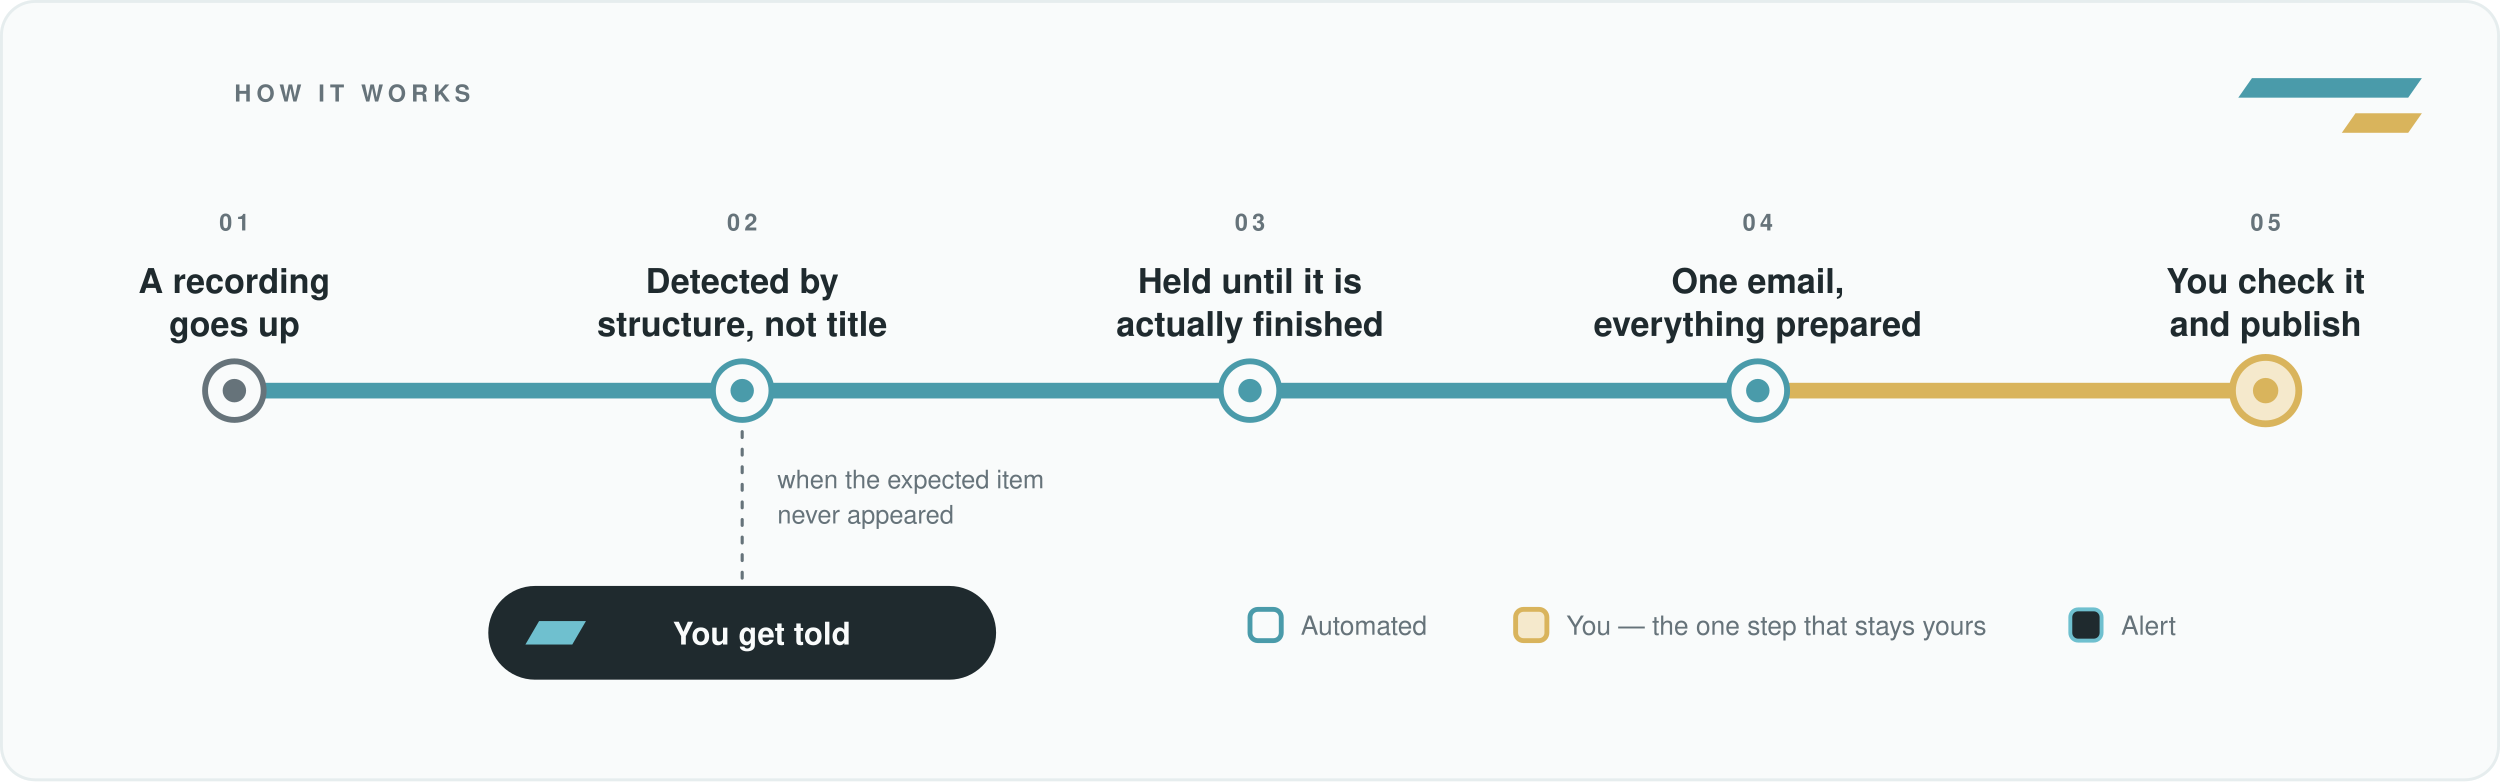
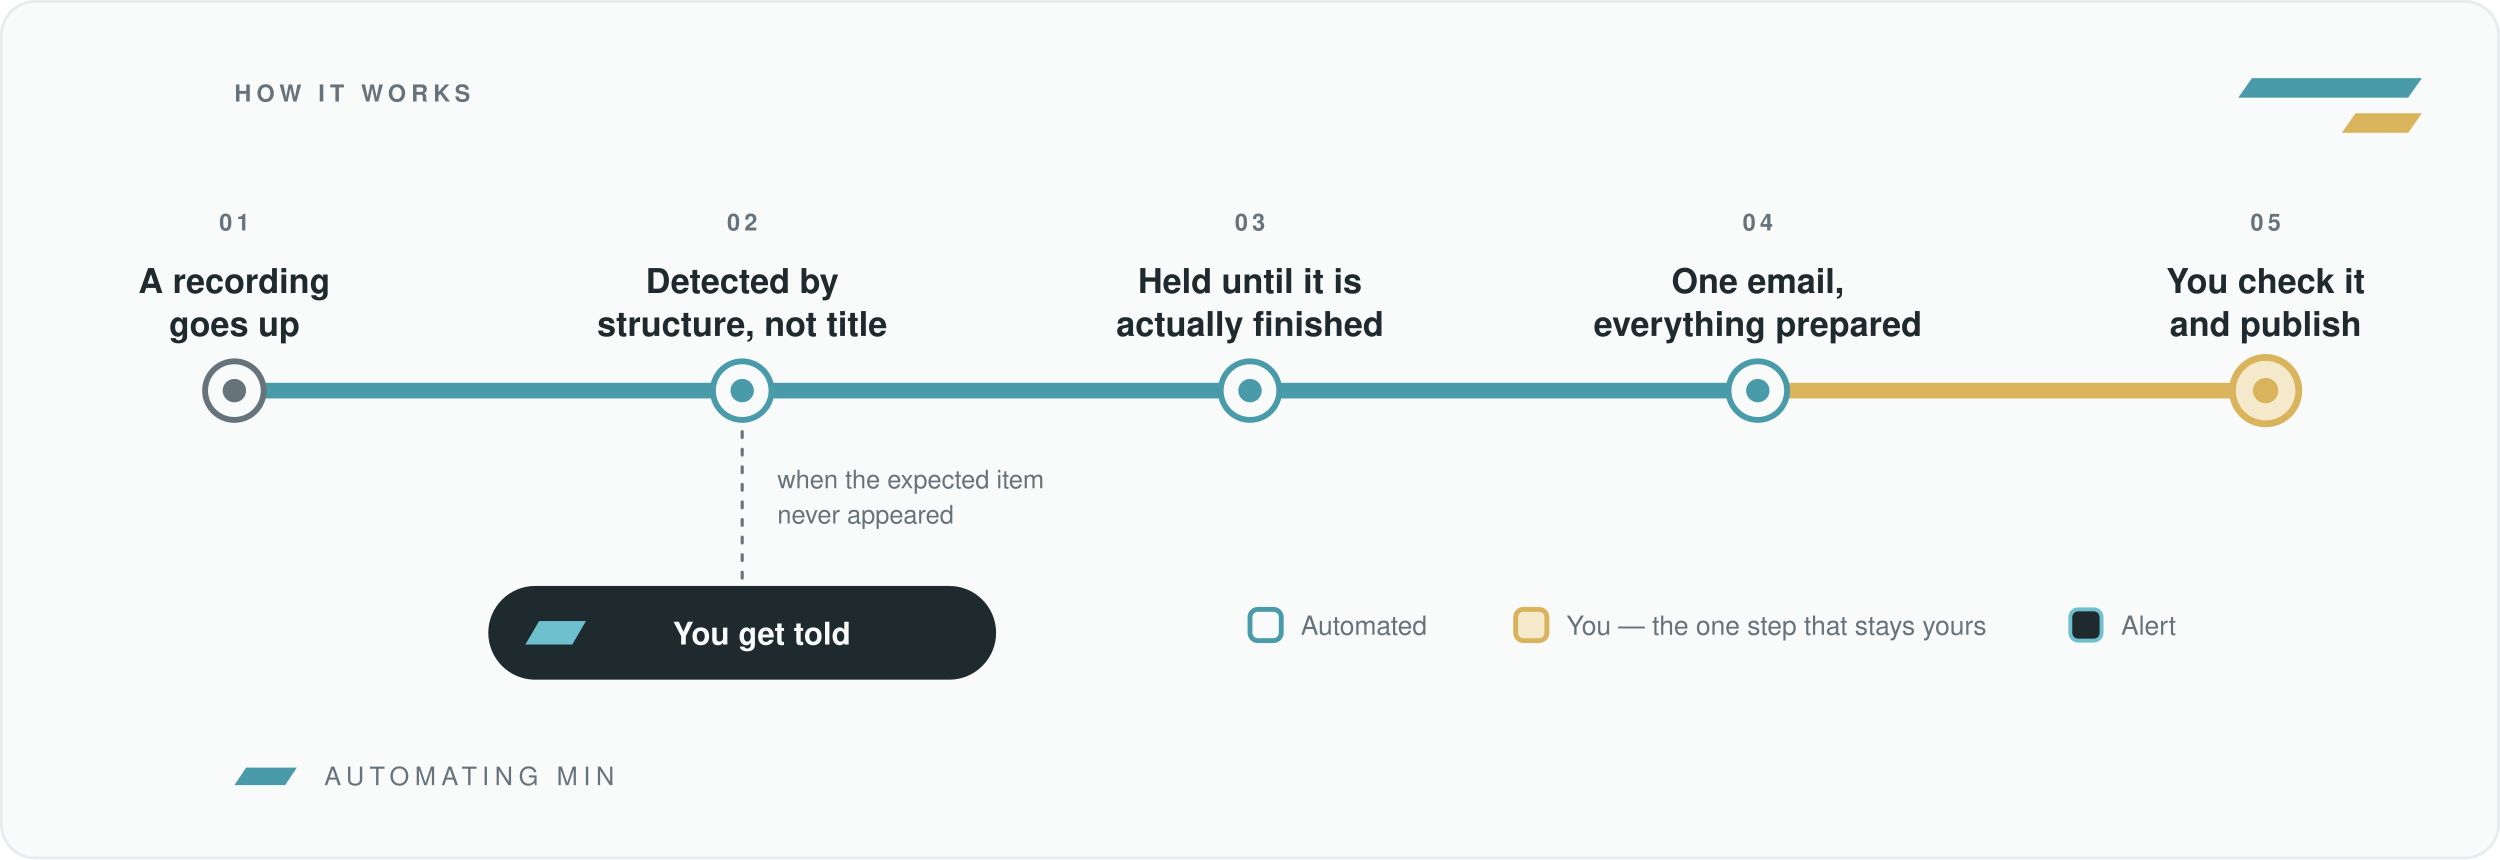
- <svg xmlns="http://www.w3.org/2000/svg" viewBox="0 0 1280 400" width="1280" height="400" role="img" aria-labelledby="t d">
+ <svg xmlns="http://www.w3.org/2000/svg" viewBox="0 0 1280 440" width="1280" height="440" role="img" aria-labelledby="t d">
  <style>
    .f  { font-family: "Schibsted Grotesk","Helvetica Neue",Helvetica,Arial,sans-serif; }
    .num     { font-size: 12px; font-weight: 700; letter-spacing: .18em; fill: #66737A; }
    .label   { font-size: 17.5px; font-weight: 600; fill: #1F2A2E; }
    .eyebrow { font-size: 12px; font-weight: 700; letter-spacing: .22em; fill: #66737A; }
    .cap     { font-size: 13px; font-weight: 500; fill: #66737A; }
    .pill    { font-size: 16px; font-weight: 700; fill: #F9FBFB; }
    .leg     { font-size: 13.5px; font-weight: 500; fill: #66737A; }
+     .mark    { font-size: 13px; font-weight: 500; letter-spacing: .22em; fill: #66737A; }
  </style>
-   <rect x="0" y="0" width="1280" height="400" rx="18" fill="#F9FBFB" />
-   <rect x=".75" y=".75" width="1278.5" height="398.5" rx="17.25" fill="none" stroke="#E6EDEE" stroke-width="1.5" />
+   <rect x="0" y="0" width="1280" height="440" rx="18" fill="#F9FBFB" />
+   <rect x=".75" y=".75" width="1278.5" height="438.5" rx="17.25" fill="none" stroke="#E6EDEE" stroke-width="1.5" />
  <text class="f eyebrow" x="120" y="52">HOW IT WORKS</text>
  <polygon points="1153,40 1240,40 1233,50 1146,50" fill="#4A9BAA" />
  <polygon points="1206,58 1240,58 1233,68 1199,68" fill="#D9B45C" />
  <polygon points="125.6,196 905.6,196 900,204 120,204" fill="#4A9BAA" />
  <polygon points="905.6,196 1165.6,196 1160,204 900,204" fill="#D9B45C" />
  <text class="f num" x="120" y="118" text-anchor="middle">01</text>
  <text class="f label" x="120" y="150" text-anchor="middle">A recording</text>
  <text class="f label" x="120" y="172" text-anchor="middle">goes up</text>
  <circle cx="120" cy="200" r="15" fill="#F9FBFB" stroke="#66737A" stroke-width="3" />
  <circle cx="120" cy="200" r="6" fill="#66737A" />
  <text class="f num" x="380" y="118" text-anchor="middle">02</text>
  <text class="f label" x="380" y="150" text-anchor="middle">Detected by</text>
  <text class="f label" x="380" y="172" text-anchor="middle">structure, not title</text>
  <circle cx="380" cy="200" r="15" fill="#F9FBFB" stroke="#4A9BAA" stroke-width="3" />
  <circle cx="380" cy="200" r="6" fill="#4A9BAA" />
  <text class="f num" x="640" y="118" text-anchor="middle">03</text>
  <text class="f label" x="640" y="150" text-anchor="middle">Held until it is</text>
  <text class="f label" x="640" y="172" text-anchor="middle">actually finished</text>
  <circle cx="640" cy="200" r="15" fill="#F9FBFB" stroke="#4A9BAA" stroke-width="3" />
  <circle cx="640" cy="200" r="6" fill="#4A9BAA" />
  <text class="f num" x="900" y="118" text-anchor="middle">04</text>
  <text class="f label" x="900" y="150" text-anchor="middle">One email,</text>
  <text class="f label" x="900" y="172" text-anchor="middle">everything prepared</text>
  <circle cx="900" cy="200" r="15" fill="#F9FBFB" stroke="#4A9BAA" stroke-width="3" />
  <circle cx="900" cy="200" r="6" fill="#4A9BAA" />
  <text class="f num" x="1160" y="118" text-anchor="middle">05</text>
  <text class="f label" x="1160" y="150" text-anchor="middle">You check it</text>
  <text class="f label" x="1160" y="172" text-anchor="middle">and publish</text>
  <circle cx="1160" cy="200" r="17" fill="#F5E9CC" stroke="#D9B45C" stroke-width="3.5" />
  <circle cx="1160" cy="200" r="6.5" fill="#D9B45C" />
  <path d="M380 221 L380 300" fill="none" stroke="#66737A" stroke-width="1.6" stroke-dasharray="3 6" stroke-linecap="round" />
  <text class="f cap" x="398" y="250">when the expected item</text>
  <text class="f cap" x="398" y="268">never appeared</text>
  <rect x="250" y="300" width="260" height="48" rx="24" fill="#1F2A2E" />
  <polygon points="276,318 300,318 293,330 269,330" fill="#6FC0CF" />
  <text class="f pill" x="390" y="330" text-anchor="middle">You get told</text>
  <rect x="640" y="312" width="16" height="16" rx="4" fill="#F9FBFB" stroke="#4A9BAA" stroke-width="2.5" />
  <text class="f leg" x="666" y="325">Automated</text>
  <rect x="776" y="312" width="16" height="16" rx="4" fill="#F5E9CC" stroke="#D9B45C" stroke-width="2.5" />
  <text class="f leg" x="802" y="325">You — the one step that stays yours</text>
  <rect x="1060" y="312" width="16" height="16" rx="4" fill="#1F2A2E" stroke="#6FC0CF" stroke-width="2" />
  <text class="f leg" x="1086" y="325">Alert</text>
+   <polygon points="126,393 152,393 146,402 120,402" fill="#4A9BAA" />
+   <text class="f mark" x="166" y="402">AUTOMATING MIN</text>
</svg>
